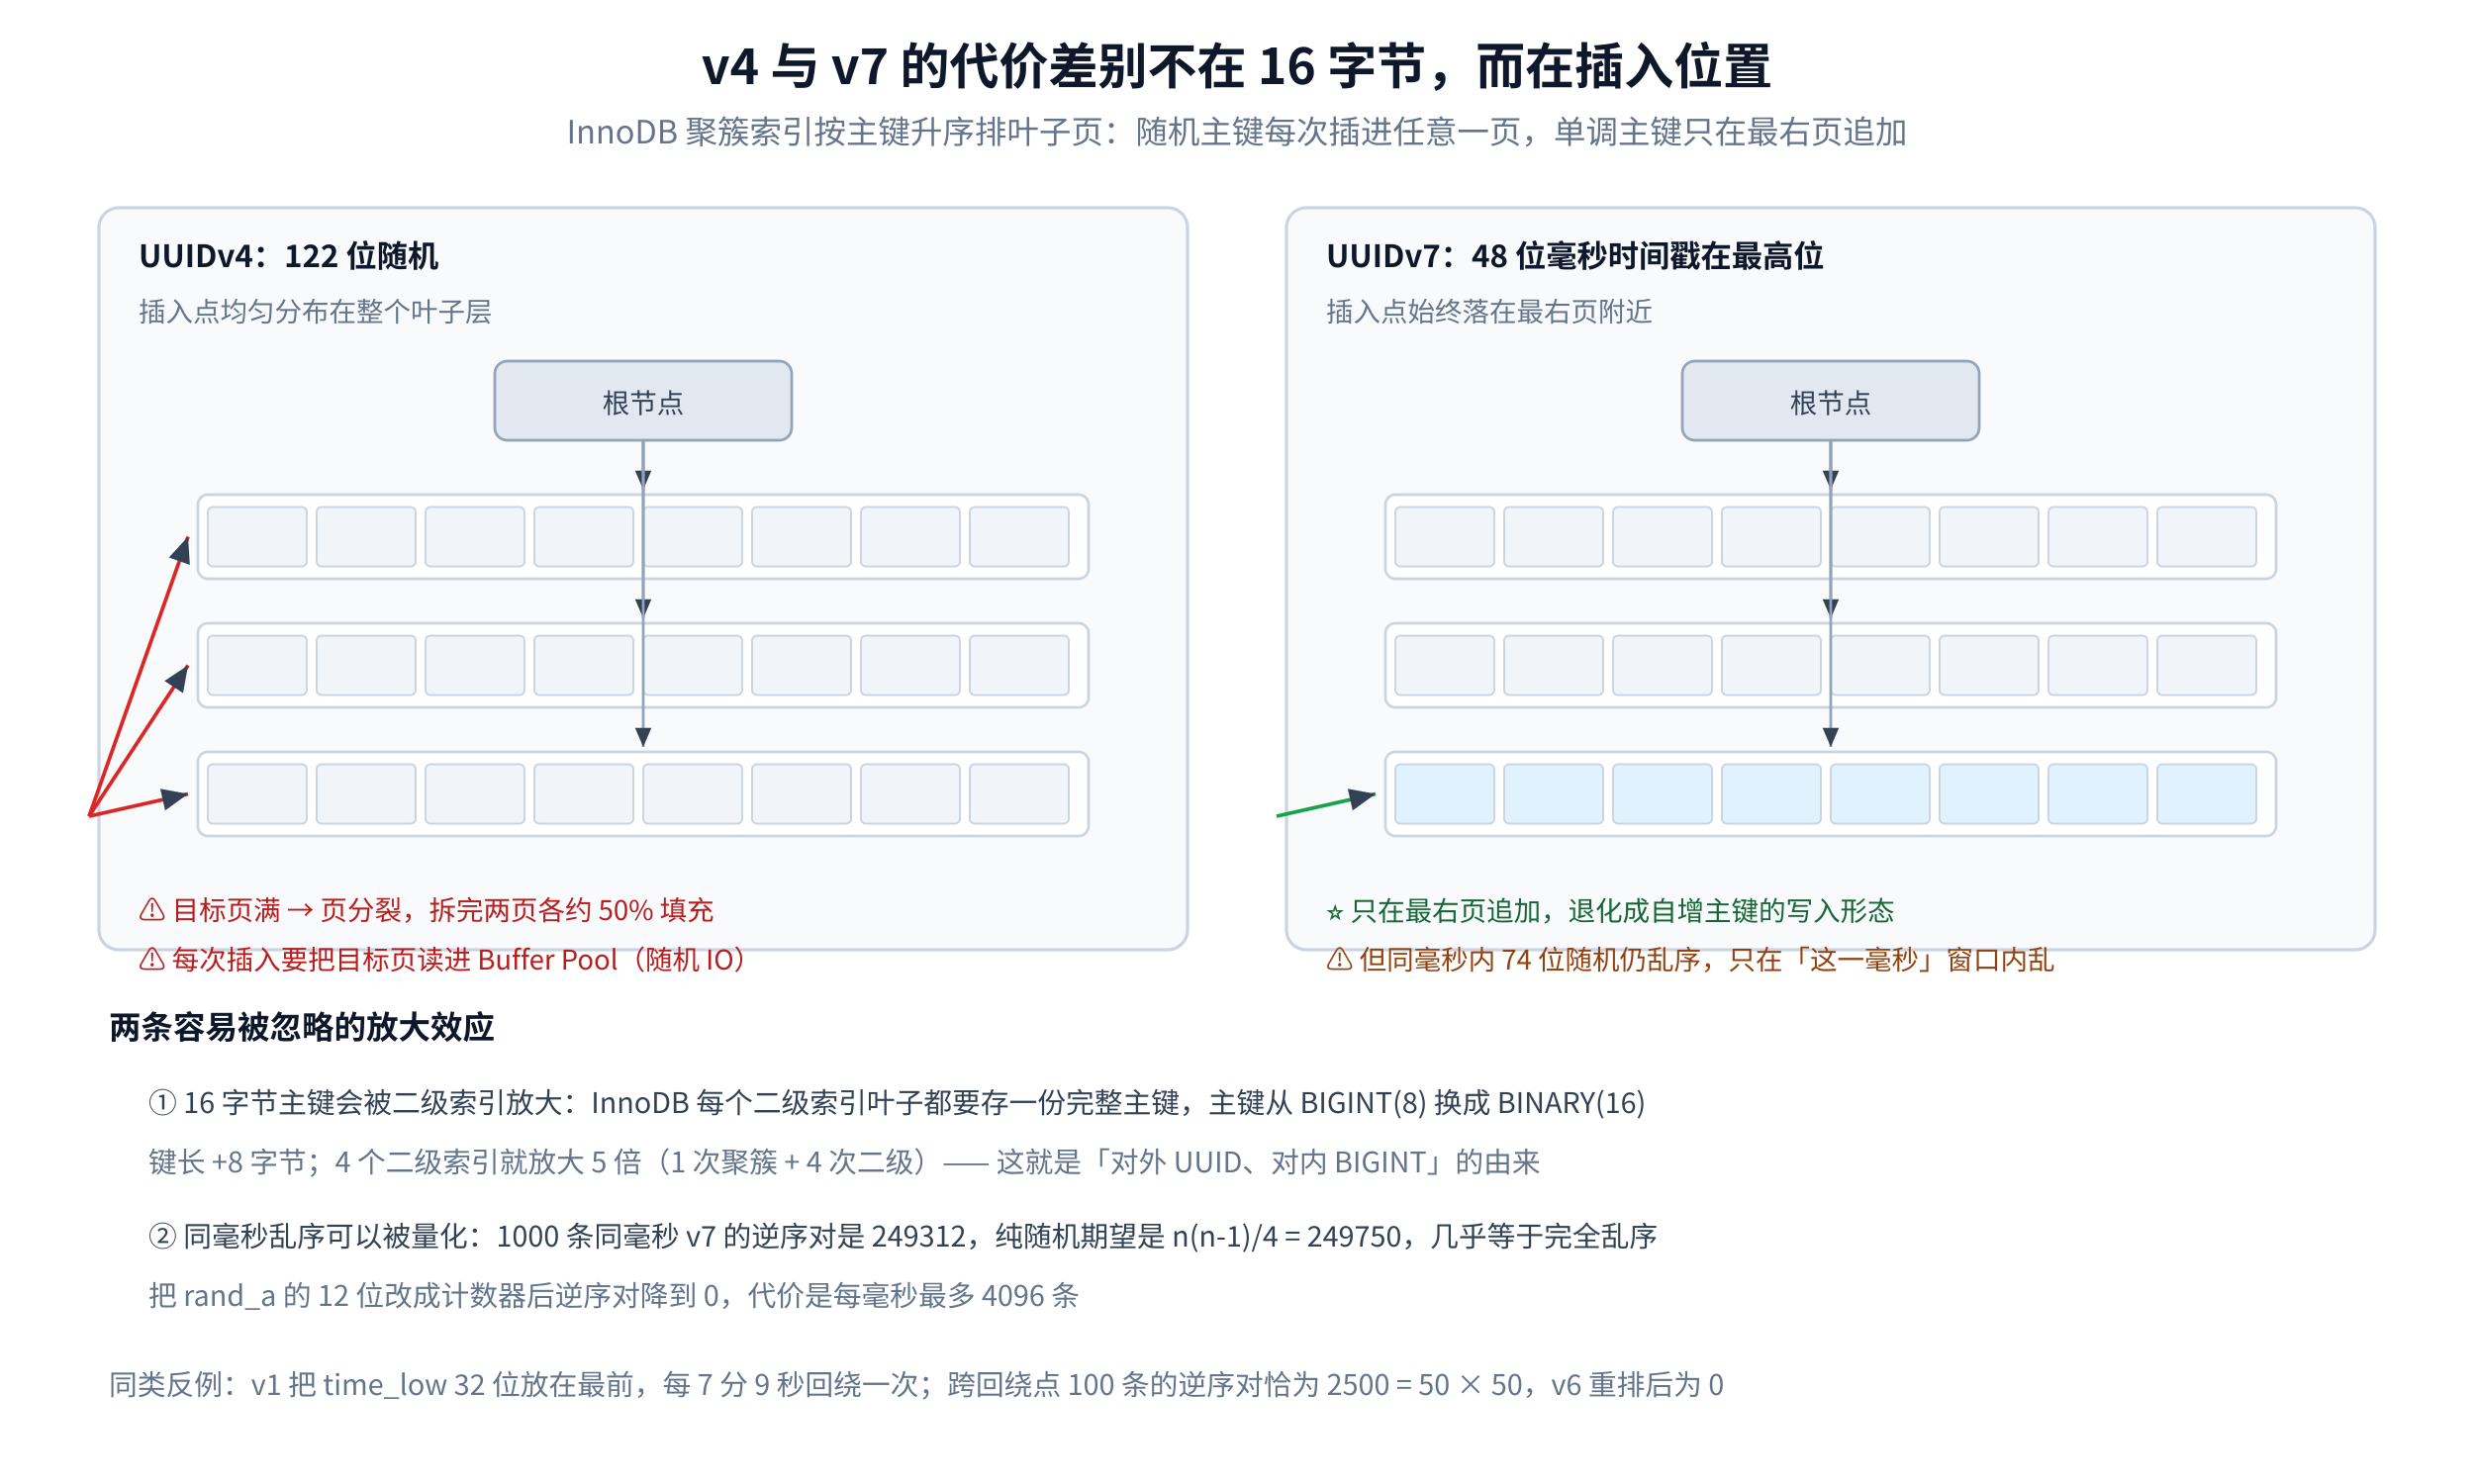
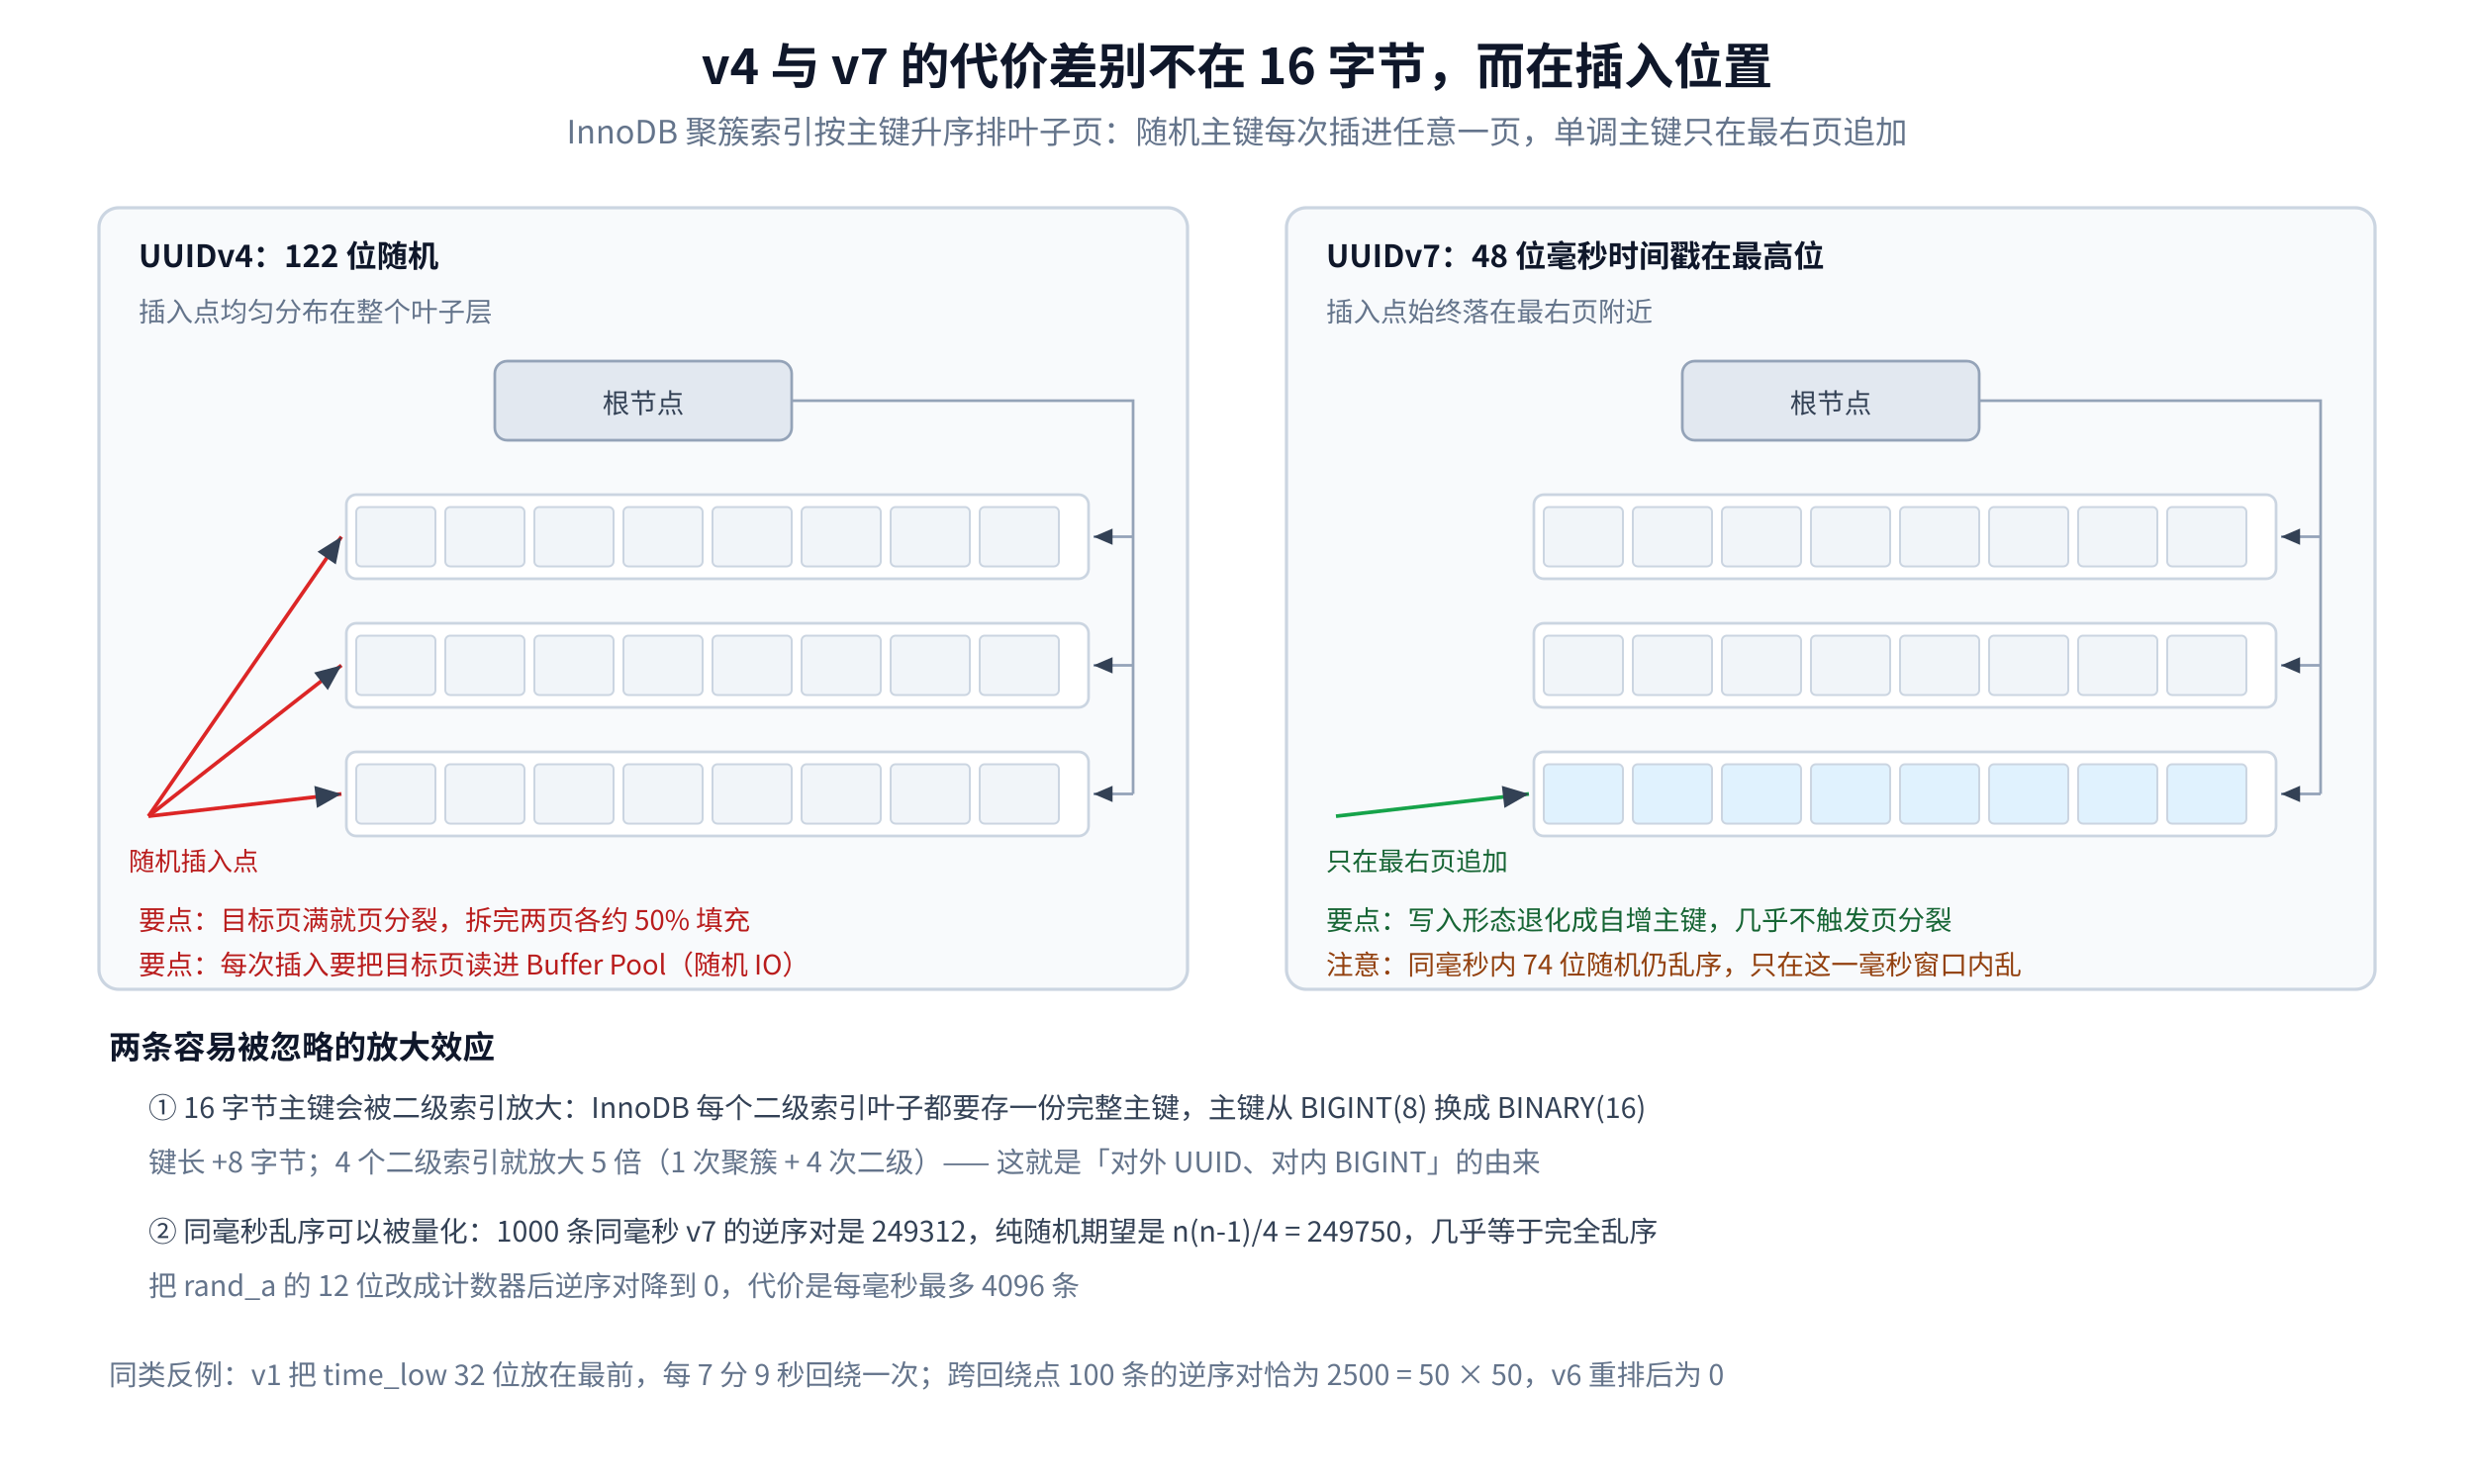
<svg xmlns="http://www.w3.org/2000/svg" viewBox="0 0 1000 600" width="1000" height="600" font-family="Microsoft YaHei, PingFang SC, Noto Sans CJK SC, sans-serif">
  <rect x="0" y="0" width="1000" height="600" fill="#ffffff" />
  <text x="500" y="34" text-anchor="middle" font-size="20" font-weight="bold" fill="#0f172a">v4 与 v7 的代价差别不在 16 字节，而在插入位置</text>
  <text x="500" y="58" text-anchor="middle" font-size="13" fill="#64748B">InnoDB 聚簇索引按主键升序排叶子页：随机主键每次插进任意一页，单调主键只在最右页追加</text>
  <defs>
    <marker id="d1" markerWidth="9" markerHeight="9" refX="7" refY="3" orient="auto">
      <path d="M0,0 L7,3 L0,6 Z" fill="#334155" />
    </marker>
  </defs>
-   <rect x="40" y="84" width="440" height="300" rx="8" fill="#f8fafc" stroke="#cbd5e1" stroke-width="1.3" />
+   <rect x="40" y="84" width="440" height="316" rx="8" fill="#f8fafc" stroke="#cbd5e1" stroke-width="1.3" />
  <text x="56" y="108" font-size="12.5" fill="#0f172a" text-anchor="start" font-weight="bold">UUIDv4：122 位随机</text>
  <text x="56" y="130" font-size="11" fill="#64748B" text-anchor="start">插入点均匀分布在整个叶子层</text>
  <rect x="200" y="146" width="120" height="32" rx="5" fill="#e2e8f0" stroke="#94a3b8" stroke-width="1.1" />
  <text x="260" y="167" font-size="11" fill="#334155" text-anchor="middle">根节点</text>
-   <rect x="80" y="200" width="360" height="34" rx="4" fill="#ffffff" stroke="#cbd5e1" stroke-width="1.1" />
-   <rect x="84" y="205" width="40" height="24" rx="2" fill="#f1f5f9" stroke="#cbd5e1" stroke-width="0.8" />
-   <rect x="128" y="205" width="40" height="24" rx="2" fill="#f1f5f9" stroke="#cbd5e1" stroke-width="0.8" />
-   <rect x="172" y="205" width="40" height="24" rx="2" fill="#f1f5f9" stroke="#cbd5e1" stroke-width="0.8" />
-   <rect x="216" y="205" width="40" height="24" rx="2" fill="#f1f5f9" stroke="#cbd5e1" stroke-width="0.8" />
-   <rect x="260" y="205" width="40" height="24" rx="2" fill="#f1f5f9" stroke="#cbd5e1" stroke-width="0.8" />
-   <rect x="304" y="205" width="40" height="24" rx="2" fill="#f1f5f9" stroke="#cbd5e1" stroke-width="0.8" />
-   <rect x="348" y="205" width="40" height="24" rx="2" fill="#f1f5f9" stroke="#cbd5e1" stroke-width="0.8" />
-   <rect x="392" y="205" width="40" height="24" rx="2" fill="#f1f5f9" stroke="#cbd5e1" stroke-width="0.8" />
-   <line x1="260" y1="178" x2="260" y2="198" stroke="#94a3b8" stroke-width="1.1" marker-end="url(#d1)" />
-   <rect x="80" y="252" width="360" height="34" rx="4" fill="#ffffff" stroke="#cbd5e1" stroke-width="1.1" />
-   <rect x="84" y="257" width="40" height="24" rx="2" fill="#f1f5f9" stroke="#cbd5e1" stroke-width="0.8" />
-   <rect x="128" y="257" width="40" height="24" rx="2" fill="#f1f5f9" stroke="#cbd5e1" stroke-width="0.8" />
-   <rect x="172" y="257" width="40" height="24" rx="2" fill="#f1f5f9" stroke="#cbd5e1" stroke-width="0.8" />
-   <rect x="216" y="257" width="40" height="24" rx="2" fill="#f1f5f9" stroke="#cbd5e1" stroke-width="0.8" />
-   <rect x="260" y="257" width="40" height="24" rx="2" fill="#f1f5f9" stroke="#cbd5e1" stroke-width="0.8" />
-   <rect x="304" y="257" width="40" height="24" rx="2" fill="#f1f5f9" stroke="#cbd5e1" stroke-width="0.8" />
-   <rect x="348" y="257" width="40" height="24" rx="2" fill="#f1f5f9" stroke="#cbd5e1" stroke-width="0.8" />
-   <rect x="392" y="257" width="40" height="24" rx="2" fill="#f1f5f9" stroke="#cbd5e1" stroke-width="0.8" />
-   <line x1="260" y1="178" x2="260" y2="250" stroke="#94a3b8" stroke-width="1.1" marker-end="url(#d1)" />
-   <rect x="80" y="304" width="360" height="34" rx="4" fill="#ffffff" stroke="#cbd5e1" stroke-width="1.1" />
-   <rect x="84" y="309" width="40" height="24" rx="2" fill="#f1f5f9" stroke="#cbd5e1" stroke-width="0.8" />
-   <rect x="128" y="309" width="40" height="24" rx="2" fill="#f1f5f9" stroke="#cbd5e1" stroke-width="0.8" />
-   <rect x="172" y="309" width="40" height="24" rx="2" fill="#f1f5f9" stroke="#cbd5e1" stroke-width="0.8" />
-   <rect x="216" y="309" width="40" height="24" rx="2" fill="#f1f5f9" stroke="#cbd5e1" stroke-width="0.8" />
-   <rect x="260" y="309" width="40" height="24" rx="2" fill="#f1f5f9" stroke="#cbd5e1" stroke-width="0.8" />
-   <rect x="304" y="309" width="40" height="24" rx="2" fill="#f1f5f9" stroke="#cbd5e1" stroke-width="0.8" />
-   <rect x="348" y="309" width="40" height="24" rx="2" fill="#f1f5f9" stroke="#cbd5e1" stroke-width="0.8" />
-   <rect x="392" y="309" width="40" height="24" rx="2" fill="#f1f5f9" stroke="#cbd5e1" stroke-width="0.8" />
-   <line x1="260" y1="178" x2="260" y2="302" stroke="#94a3b8" stroke-width="1.1" marker-end="url(#d1)" />
-   <line x1="36" y1="330" x2="76" y2="217" stroke="#dc2626" stroke-width="1.5" marker-end="url(#d1)" />
-   <line x1="36" y1="330" x2="76" y2="269" stroke="#dc2626" stroke-width="1.5" marker-end="url(#d1)" />
-   <line x1="36" y1="330" x2="76" y2="321" stroke="#dc2626" stroke-width="1.5" marker-end="url(#d1)" />
-   <text x="56" y="372" font-size="11" fill="#b91c1c" text-anchor="start">⚠ 目标页满 → 页分裂，拆完两页各约 50% 填充</text>
-   <text x="56" y="392" font-size="11" fill="#b91c1c" text-anchor="start">⚠ 每次插入要把目标页读进 Buffer Pool（随机 IO）</text>
-   <rect x="520" y="84" width="440" height="300" rx="8" fill="#f8fafc" stroke="#cbd5e1" stroke-width="1.3" />
+   <path d="M 320 162 L 458 162 L 458 321" fill="none" stroke="#94a3b8" stroke-width="1.1" />
+   <path d="M 458 217 L 442 217" fill="none" stroke="#94a3b8" stroke-width="1.1" marker-end="url(#d1)" />
+   <path d="M 458 269 L 442 269" fill="none" stroke="#94a3b8" stroke-width="1.1" marker-end="url(#d1)" />
+   <path d="M 458 321 L 442 321" fill="none" stroke="#94a3b8" stroke-width="1.1" marker-end="url(#d1)" />
+   <rect x="140" y="200" width="300" height="34" rx="4" fill="#ffffff" stroke="#cbd5e1" stroke-width="1.1" />
+   <rect x="144" y="205" width="32" height="24" rx="2" fill="#f1f5f9" stroke="#cbd5e1" stroke-width="0.8" />
+   <rect x="180" y="205" width="32" height="24" rx="2" fill="#f1f5f9" stroke="#cbd5e1" stroke-width="0.8" />
+   <rect x="216" y="205" width="32" height="24" rx="2" fill="#f1f5f9" stroke="#cbd5e1" stroke-width="0.8" />
+   <rect x="252" y="205" width="32" height="24" rx="2" fill="#f1f5f9" stroke="#cbd5e1" stroke-width="0.8" />
+   <rect x="288" y="205" width="32" height="24" rx="2" fill="#f1f5f9" stroke="#cbd5e1" stroke-width="0.8" />
+   <rect x="324" y="205" width="32" height="24" rx="2" fill="#f1f5f9" stroke="#cbd5e1" stroke-width="0.8" />
+   <rect x="360" y="205" width="32" height="24" rx="2" fill="#f1f5f9" stroke="#cbd5e1" stroke-width="0.8" />
+   <rect x="396" y="205" width="32" height="24" rx="2" fill="#f1f5f9" stroke="#cbd5e1" stroke-width="0.8" />
+   <rect x="140" y="252" width="300" height="34" rx="4" fill="#ffffff" stroke="#cbd5e1" stroke-width="1.1" />
+   <rect x="144" y="257" width="32" height="24" rx="2" fill="#f1f5f9" stroke="#cbd5e1" stroke-width="0.8" />
+   <rect x="180" y="257" width="32" height="24" rx="2" fill="#f1f5f9" stroke="#cbd5e1" stroke-width="0.8" />
+   <rect x="216" y="257" width="32" height="24" rx="2" fill="#f1f5f9" stroke="#cbd5e1" stroke-width="0.8" />
+   <rect x="252" y="257" width="32" height="24" rx="2" fill="#f1f5f9" stroke="#cbd5e1" stroke-width="0.8" />
+   <rect x="288" y="257" width="32" height="24" rx="2" fill="#f1f5f9" stroke="#cbd5e1" stroke-width="0.8" />
+   <rect x="324" y="257" width="32" height="24" rx="2" fill="#f1f5f9" stroke="#cbd5e1" stroke-width="0.8" />
+   <rect x="360" y="257" width="32" height="24" rx="2" fill="#f1f5f9" stroke="#cbd5e1" stroke-width="0.8" />
+   <rect x="396" y="257" width="32" height="24" rx="2" fill="#f1f5f9" stroke="#cbd5e1" stroke-width="0.8" />
+   <rect x="140" y="304" width="300" height="34" rx="4" fill="#ffffff" stroke="#cbd5e1" stroke-width="1.1" />
+   <rect x="144" y="309" width="32" height="24" rx="2" fill="#f1f5f9" stroke="#cbd5e1" stroke-width="0.8" />
+   <rect x="180" y="309" width="32" height="24" rx="2" fill="#f1f5f9" stroke="#cbd5e1" stroke-width="0.8" />
+   <rect x="216" y="309" width="32" height="24" rx="2" fill="#f1f5f9" stroke="#cbd5e1" stroke-width="0.8" />
+   <rect x="252" y="309" width="32" height="24" rx="2" fill="#f1f5f9" stroke="#cbd5e1" stroke-width="0.8" />
+   <rect x="288" y="309" width="32" height="24" rx="2" fill="#f1f5f9" stroke="#cbd5e1" stroke-width="0.8" />
+   <rect x="324" y="309" width="32" height="24" rx="2" fill="#f1f5f9" stroke="#cbd5e1" stroke-width="0.8" />
+   <rect x="360" y="309" width="32" height="24" rx="2" fill="#f1f5f9" stroke="#cbd5e1" stroke-width="0.8" />
+   <rect x="396" y="309" width="32" height="24" rx="2" fill="#f1f5f9" stroke="#cbd5e1" stroke-width="0.8" />
+   <path d="M 60 330 L 138 217" fill="none" stroke="#dc2626" stroke-width="1.5" marker-end="url(#d1)" />
+   <path d="M 60 330 L 138 269" fill="none" stroke="#dc2626" stroke-width="1.5" marker-end="url(#d1)" />
+   <path d="M 60 330 L 138 321" fill="none" stroke="#dc2626" stroke-width="1.5" marker-end="url(#d1)" />
+   <text x="52" y="352" font-size="10.5" fill="#b91c1c" text-anchor="start">随机插入点</text>
+   <text x="56" y="376" font-size="11" fill="#b91c1c" text-anchor="start">要点：目标页满就页分裂，拆完两页各约 50% 填充</text>
+   <text x="56" y="394" font-size="11" fill="#b91c1c" text-anchor="start">要点：每次插入要把目标页读进 Buffer Pool（随机 IO）</text>
+   <rect x="520" y="84" width="440" height="316" rx="8" fill="#f8fafc" stroke="#cbd5e1" stroke-width="1.3" />
  <text x="536" y="108" font-size="12.5" fill="#0f172a" text-anchor="start" font-weight="bold">UUIDv7：48 位毫秒时间戳在最高位</text>
  <text x="536" y="130" font-size="11" fill="#64748B" text-anchor="start">插入点始终落在最右页附近</text>
  <rect x="680" y="146" width="120" height="32" rx="5" fill="#e2e8f0" stroke="#94a3b8" stroke-width="1.1" />
  <text x="740" y="167" font-size="11" fill="#334155" text-anchor="middle">根节点</text>
-   <rect x="560" y="200" width="360" height="34" rx="4" fill="#ffffff" stroke="#cbd5e1" stroke-width="1.1" />
-   <rect x="564" y="205" width="40" height="24" rx="2" fill="#f1f5f9" stroke="#cbd5e1" stroke-width="0.8" />
-   <rect x="608" y="205" width="40" height="24" rx="2" fill="#f1f5f9" stroke="#cbd5e1" stroke-width="0.8" />
-   <rect x="652" y="205" width="40" height="24" rx="2" fill="#f1f5f9" stroke="#cbd5e1" stroke-width="0.8" />
-   <rect x="696" y="205" width="40" height="24" rx="2" fill="#f1f5f9" stroke="#cbd5e1" stroke-width="0.8" />
-   <rect x="740" y="205" width="40" height="24" rx="2" fill="#f1f5f9" stroke="#cbd5e1" stroke-width="0.8" />
-   <rect x="784" y="205" width="40" height="24" rx="2" fill="#f1f5f9" stroke="#cbd5e1" stroke-width="0.8" />
-   <rect x="828" y="205" width="40" height="24" rx="2" fill="#f1f5f9" stroke="#cbd5e1" stroke-width="0.8" />
-   <rect x="872" y="205" width="40" height="24" rx="2" fill="#f1f5f9" stroke="#cbd5e1" stroke-width="0.8" />
-   <line x1="740" y1="178" x2="740" y2="198" stroke="#94a3b8" stroke-width="1.1" marker-end="url(#d1)" />
-   <rect x="560" y="252" width="360" height="34" rx="4" fill="#ffffff" stroke="#cbd5e1" stroke-width="1.1" />
-   <rect x="564" y="257" width="40" height="24" rx="2" fill="#f1f5f9" stroke="#cbd5e1" stroke-width="0.8" />
-   <rect x="608" y="257" width="40" height="24" rx="2" fill="#f1f5f9" stroke="#cbd5e1" stroke-width="0.8" />
-   <rect x="652" y="257" width="40" height="24" rx="2" fill="#f1f5f9" stroke="#cbd5e1" stroke-width="0.8" />
-   <rect x="696" y="257" width="40" height="24" rx="2" fill="#f1f5f9" stroke="#cbd5e1" stroke-width="0.8" />
-   <rect x="740" y="257" width="40" height="24" rx="2" fill="#f1f5f9" stroke="#cbd5e1" stroke-width="0.8" />
-   <rect x="784" y="257" width="40" height="24" rx="2" fill="#f1f5f9" stroke="#cbd5e1" stroke-width="0.8" />
-   <rect x="828" y="257" width="40" height="24" rx="2" fill="#f1f5f9" stroke="#cbd5e1" stroke-width="0.8" />
-   <rect x="872" y="257" width="40" height="24" rx="2" fill="#f1f5f9" stroke="#cbd5e1" stroke-width="0.8" />
-   <line x1="740" y1="178" x2="740" y2="250" stroke="#94a3b8" stroke-width="1.1" marker-end="url(#d1)" />
-   <rect x="560" y="304" width="360" height="34" rx="4" fill="#ffffff" stroke="#cbd5e1" stroke-width="1.1" />
-   <rect x="564" y="309" width="40" height="24" rx="2" fill="#e0f2fe" stroke="#cbd5e1" stroke-width="0.8" />
-   <rect x="608" y="309" width="40" height="24" rx="2" fill="#e0f2fe" stroke="#cbd5e1" stroke-width="0.8" />
-   <rect x="652" y="309" width="40" height="24" rx="2" fill="#e0f2fe" stroke="#cbd5e1" stroke-width="0.8" />
-   <rect x="696" y="309" width="40" height="24" rx="2" fill="#e0f2fe" stroke="#cbd5e1" stroke-width="0.8" />
-   <rect x="740" y="309" width="40" height="24" rx="2" fill="#e0f2fe" stroke="#cbd5e1" stroke-width="0.8" />
-   <rect x="784" y="309" width="40" height="24" rx="2" fill="#e0f2fe" stroke="#cbd5e1" stroke-width="0.8" />
-   <rect x="828" y="309" width="40" height="24" rx="2" fill="#e0f2fe" stroke="#cbd5e1" stroke-width="0.8" />
-   <rect x="872" y="309" width="40" height="24" rx="2" fill="#e0f2fe" stroke="#cbd5e1" stroke-width="0.8" />
-   <line x1="740" y1="178" x2="740" y2="302" stroke="#94a3b8" stroke-width="1.1" marker-end="url(#d1)" />
-   <line x1="516" y1="330" x2="556" y2="321" stroke="#16a34a" stroke-width="1.5" marker-end="url(#d1)" />
-   <text x="536" y="372" font-size="11" fill="#166534" text-anchor="start">⭐ 只在最右页追加，退化成自增主键的写入形态</text>
-   <text x="536" y="392" font-size="11" fill="#92400e" text-anchor="start">⚠ 但同毫秒内 74 位随机仍乱序，只在「这一毫秒」窗口内乱</text>
-   <text x="44" y="420" font-size="13" fill="#0f172a" text-anchor="start" font-weight="bold">两条容易被忽略的放大效应</text>
-   <text x="60" y="450" font-size="11.5" fill="#334155" text-anchor="start">① 16 字节主键会被二级索引放大：InnoDB 每个二级索引叶子都要存一份完整主键，主键从 BIGINT(8) 换成 BINARY(16)</text>
-   <text x="60" y="474" font-size="11.5" fill="#64748B" text-anchor="start">   键长 +8 字节；4 个二级索引就放大 5 倍（1 次聚簇 + 4 次二级）—— 这就是「对外 UUID、对内 BIGINT」的由来</text>
-   <text x="60" y="504" font-size="11.5" fill="#334155" text-anchor="start">② 同毫秒乱序可以被量化：1000 条同毫秒 v7 的逆序对是 249312，纯随机期望是 n(n-1)/4 = 249750，几乎等于完全乱序</text>
-   <text x="60" y="528" font-size="11.5" fill="#64748B" text-anchor="start">   把 rand_a 的 12 位改成计数器后逆序对降到 0，代价是每毫秒最多 4096 条</text>
-   <text x="44" y="564" font-size="11.5" fill="#64748B" text-anchor="start">同类反例：v1 把 time_low 32 位放在最前，每 7 分 9 秒回绕一次；跨回绕点 100 条的逆序对恰为 2500 = 50 × 50，v6 重排后为 0</text>
+   <path d="M 800 162 L 938 162 L 938 321" fill="none" stroke="#94a3b8" stroke-width="1.1" />
+   <path d="M 938 217 L 922 217" fill="none" stroke="#94a3b8" stroke-width="1.1" marker-end="url(#d1)" />
+   <path d="M 938 269 L 922 269" fill="none" stroke="#94a3b8" stroke-width="1.1" marker-end="url(#d1)" />
+   <path d="M 938 321 L 922 321" fill="none" stroke="#94a3b8" stroke-width="1.1" marker-end="url(#d1)" />
+   <rect x="620" y="200" width="300" height="34" rx="4" fill="#ffffff" stroke="#cbd5e1" stroke-width="1.1" />
+   <rect x="624" y="205" width="32" height="24" rx="2" fill="#f1f5f9" stroke="#cbd5e1" stroke-width="0.8" />
+   <rect x="660" y="205" width="32" height="24" rx="2" fill="#f1f5f9" stroke="#cbd5e1" stroke-width="0.8" />
+   <rect x="696" y="205" width="32" height="24" rx="2" fill="#f1f5f9" stroke="#cbd5e1" stroke-width="0.8" />
+   <rect x="732" y="205" width="32" height="24" rx="2" fill="#f1f5f9" stroke="#cbd5e1" stroke-width="0.8" />
+   <rect x="768" y="205" width="32" height="24" rx="2" fill="#f1f5f9" stroke="#cbd5e1" stroke-width="0.8" />
+   <rect x="804" y="205" width="32" height="24" rx="2" fill="#f1f5f9" stroke="#cbd5e1" stroke-width="0.8" />
+   <rect x="840" y="205" width="32" height="24" rx="2" fill="#f1f5f9" stroke="#cbd5e1" stroke-width="0.8" />
+   <rect x="876" y="205" width="32" height="24" rx="2" fill="#f1f5f9" stroke="#cbd5e1" stroke-width="0.8" />
+   <rect x="620" y="252" width="300" height="34" rx="4" fill="#ffffff" stroke="#cbd5e1" stroke-width="1.1" />
+   <rect x="624" y="257" width="32" height="24" rx="2" fill="#f1f5f9" stroke="#cbd5e1" stroke-width="0.8" />
+   <rect x="660" y="257" width="32" height="24" rx="2" fill="#f1f5f9" stroke="#cbd5e1" stroke-width="0.8" />
+   <rect x="696" y="257" width="32" height="24" rx="2" fill="#f1f5f9" stroke="#cbd5e1" stroke-width="0.8" />
+   <rect x="732" y="257" width="32" height="24" rx="2" fill="#f1f5f9" stroke="#cbd5e1" stroke-width="0.8" />
+   <rect x="768" y="257" width="32" height="24" rx="2" fill="#f1f5f9" stroke="#cbd5e1" stroke-width="0.8" />
+   <rect x="804" y="257" width="32" height="24" rx="2" fill="#f1f5f9" stroke="#cbd5e1" stroke-width="0.8" />
+   <rect x="840" y="257" width="32" height="24" rx="2" fill="#f1f5f9" stroke="#cbd5e1" stroke-width="0.8" />
+   <rect x="876" y="257" width="32" height="24" rx="2" fill="#f1f5f9" stroke="#cbd5e1" stroke-width="0.8" />
+   <rect x="620" y="304" width="300" height="34" rx="4" fill="#ffffff" stroke="#cbd5e1" stroke-width="1.1" />
+   <rect x="624" y="309" width="32" height="24" rx="2" fill="#e0f2fe" stroke="#cbd5e1" stroke-width="0.8" />
+   <rect x="660" y="309" width="32" height="24" rx="2" fill="#e0f2fe" stroke="#cbd5e1" stroke-width="0.8" />
+   <rect x="696" y="309" width="32" height="24" rx="2" fill="#e0f2fe" stroke="#cbd5e1" stroke-width="0.8" />
+   <rect x="732" y="309" width="32" height="24" rx="2" fill="#e0f2fe" stroke="#cbd5e1" stroke-width="0.8" />
+   <rect x="768" y="309" width="32" height="24" rx="2" fill="#e0f2fe" stroke="#cbd5e1" stroke-width="0.8" />
+   <rect x="804" y="309" width="32" height="24" rx="2" fill="#e0f2fe" stroke="#cbd5e1" stroke-width="0.8" />
+   <rect x="840" y="309" width="32" height="24" rx="2" fill="#e0f2fe" stroke="#cbd5e1" stroke-width="0.8" />
+   <rect x="876" y="309" width="32" height="24" rx="2" fill="#e0f2fe" stroke="#cbd5e1" stroke-width="0.8" />
+   <path d="M 540 330 L 618 321" fill="none" stroke="#16a34a" stroke-width="1.5" marker-end="url(#d1)" />
+   <text x="536" y="352" font-size="10.5" fill="#166534" text-anchor="start">只在最右页追加</text>
+   <text x="536" y="376" font-size="11" fill="#166534" text-anchor="start">要点：写入形态退化成自增主键，几乎不触发页分裂</text>
+   <text x="536" y="394" font-size="11" fill="#92400e" text-anchor="start">注意：同毫秒内 74 位随机仍乱序，只在这一毫秒窗口内乱</text>
+   <text x="44" y="428" font-size="13" fill="#0f172a" text-anchor="start" font-weight="bold">两条容易被忽略的放大效应</text>
+   <text x="60" y="452" font-size="11.5" fill="#334155" text-anchor="start">① 16 字节主键会被二级索引放大：InnoDB 每个二级索引叶子都要存一份完整主键，主键从 BIGINT(8) 换成 BINARY(16)</text>
+   <text x="60" y="474" font-size="11.5" fill="#64748B" text-anchor="start">键长 +8 字节；4 个二级索引就放大 5 倍（1 次聚簇 + 4 次二级）—— 这就是「对外 UUID、对内 BIGINT」的由来</text>
+   <text x="60" y="502" font-size="11.5" fill="#334155" text-anchor="start">② 同毫秒乱序可以被量化：1000 条同毫秒 v7 的逆序对是 249312，纯随机期望是 n(n-1)/4 = 249750，几乎等于完全乱序</text>
+   <text x="60" y="524" font-size="11.5" fill="#64748B" text-anchor="start">把 rand_a 的 12 位改成计数器后逆序对降到 0，代价是每毫秒最多 4096 条</text>
+   <text x="44" y="560" font-size="11.5" fill="#64748B" text-anchor="start">同类反例：v1 把 time_low 32 位放在最前，每 7 分 9 秒回绕一次；跨回绕点 100 条的逆序对恰为 2500 = 50 × 50，v6 重排后为 0</text>
</svg>
